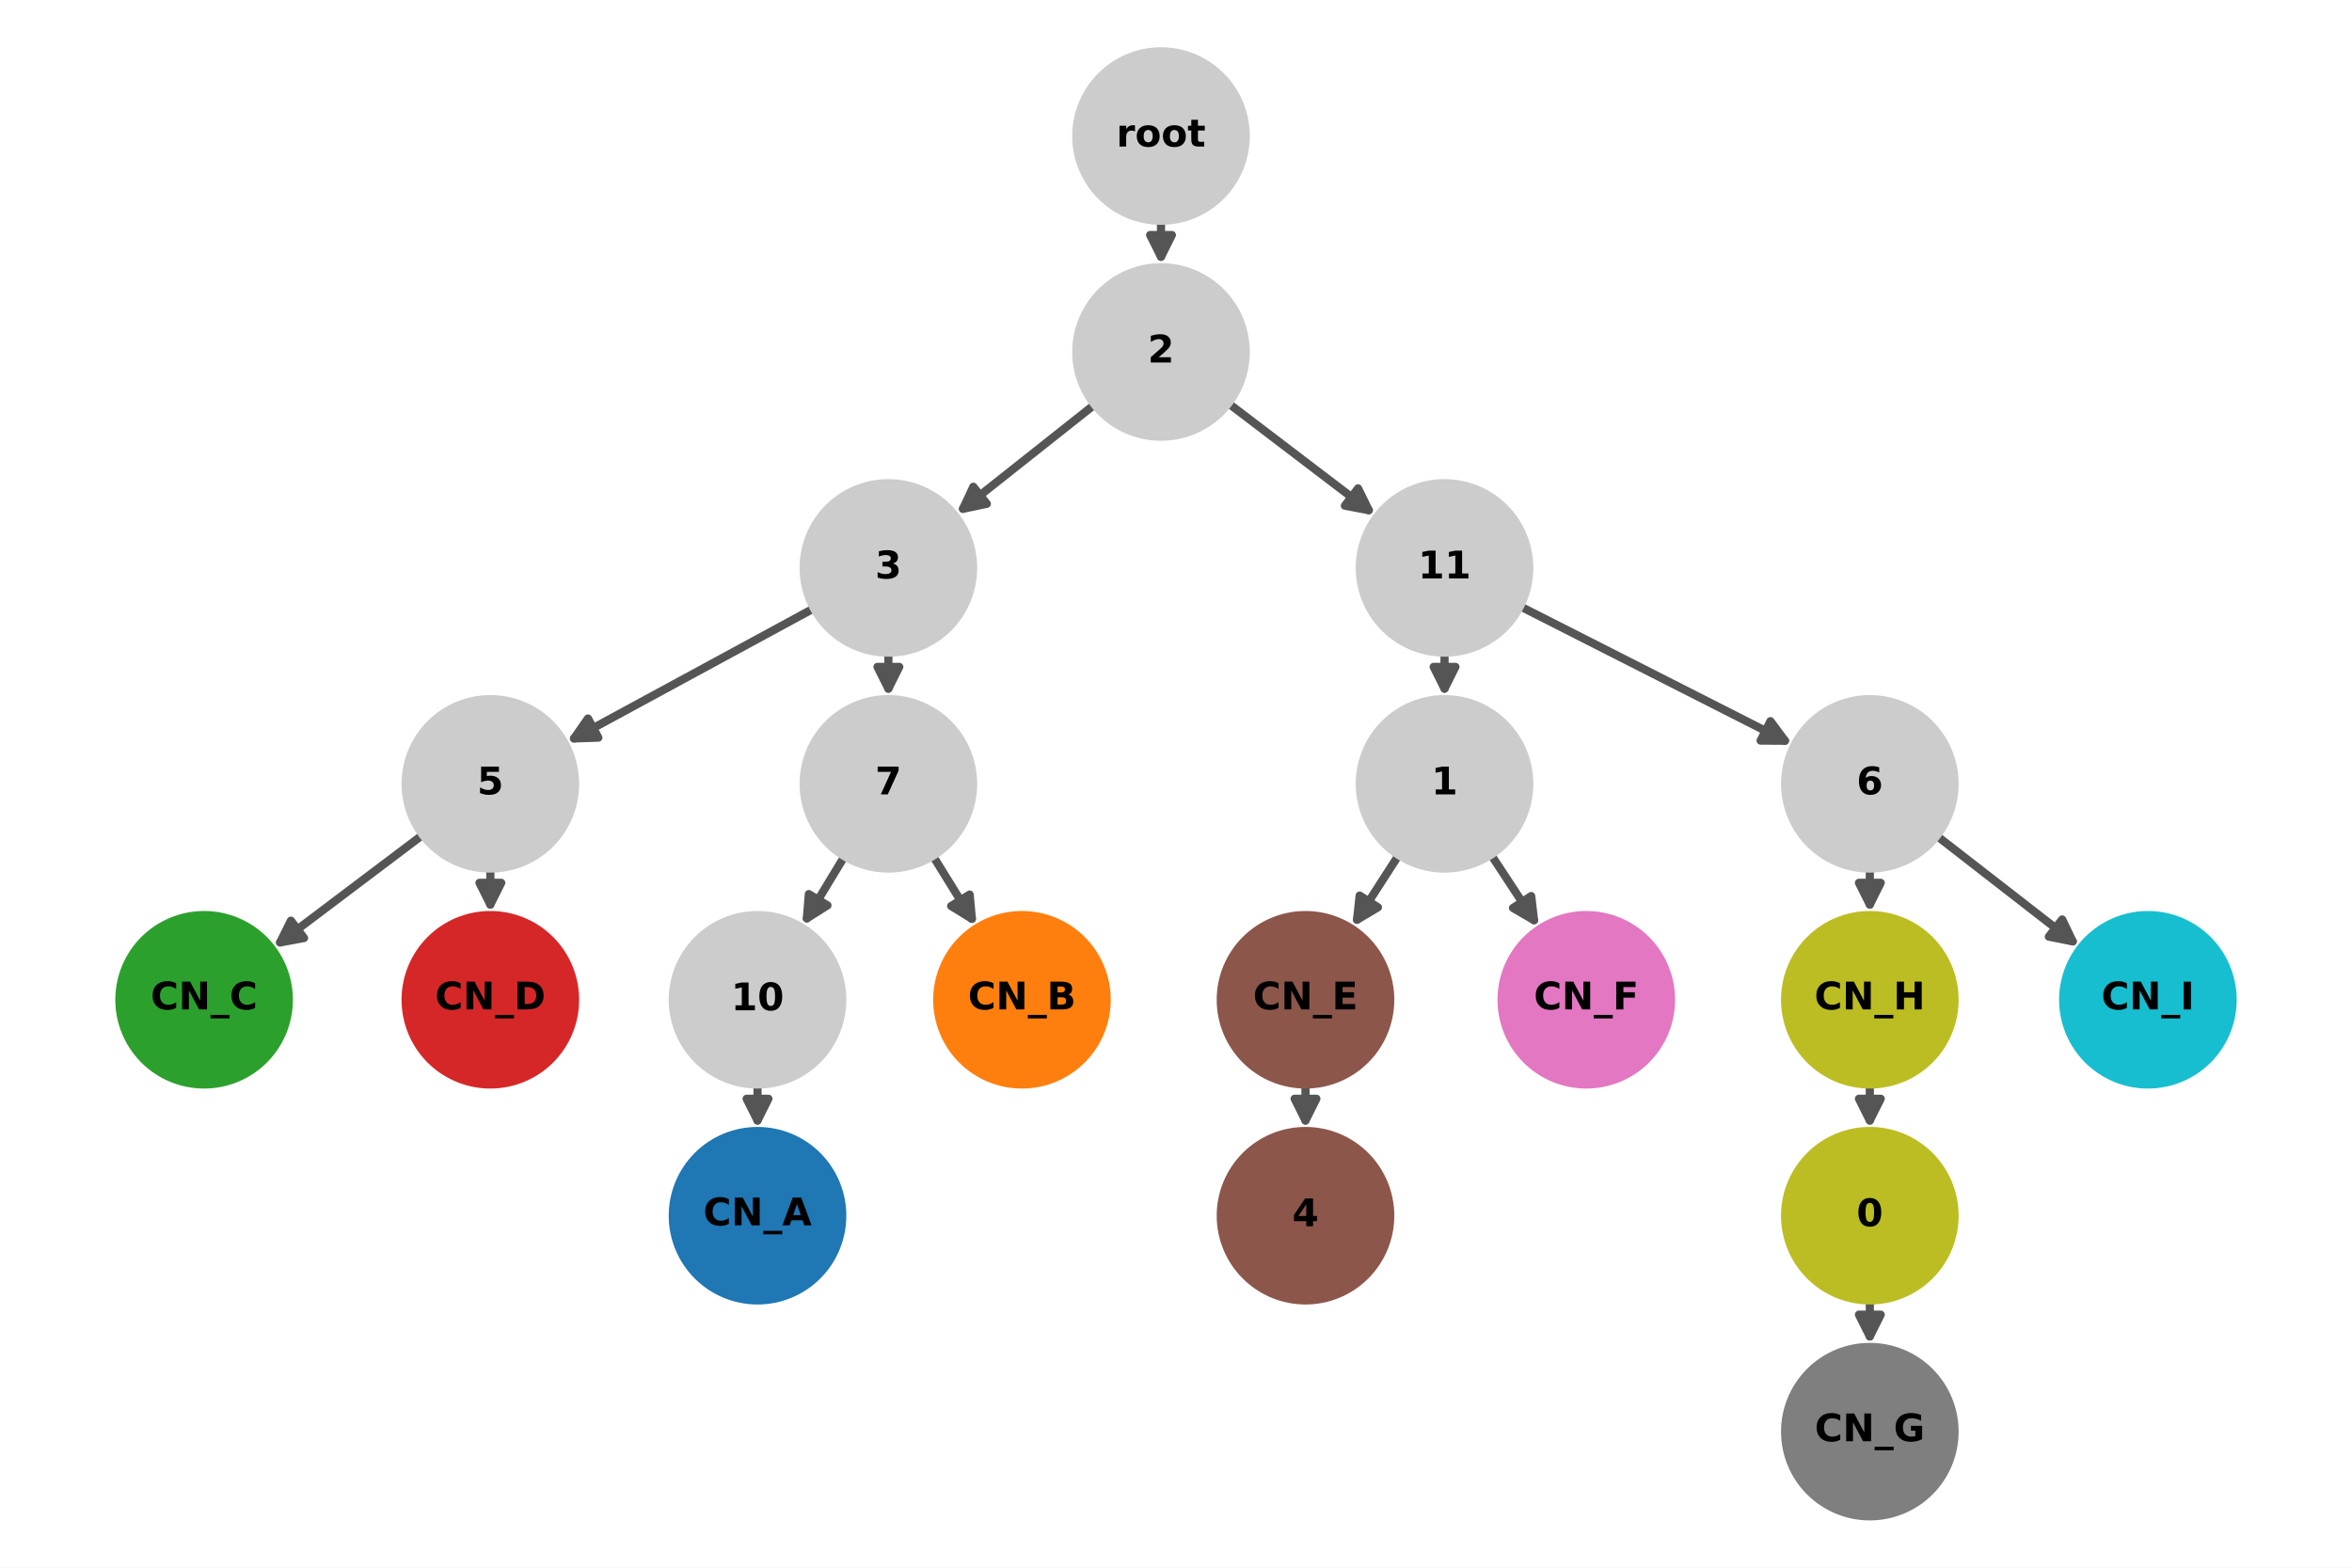
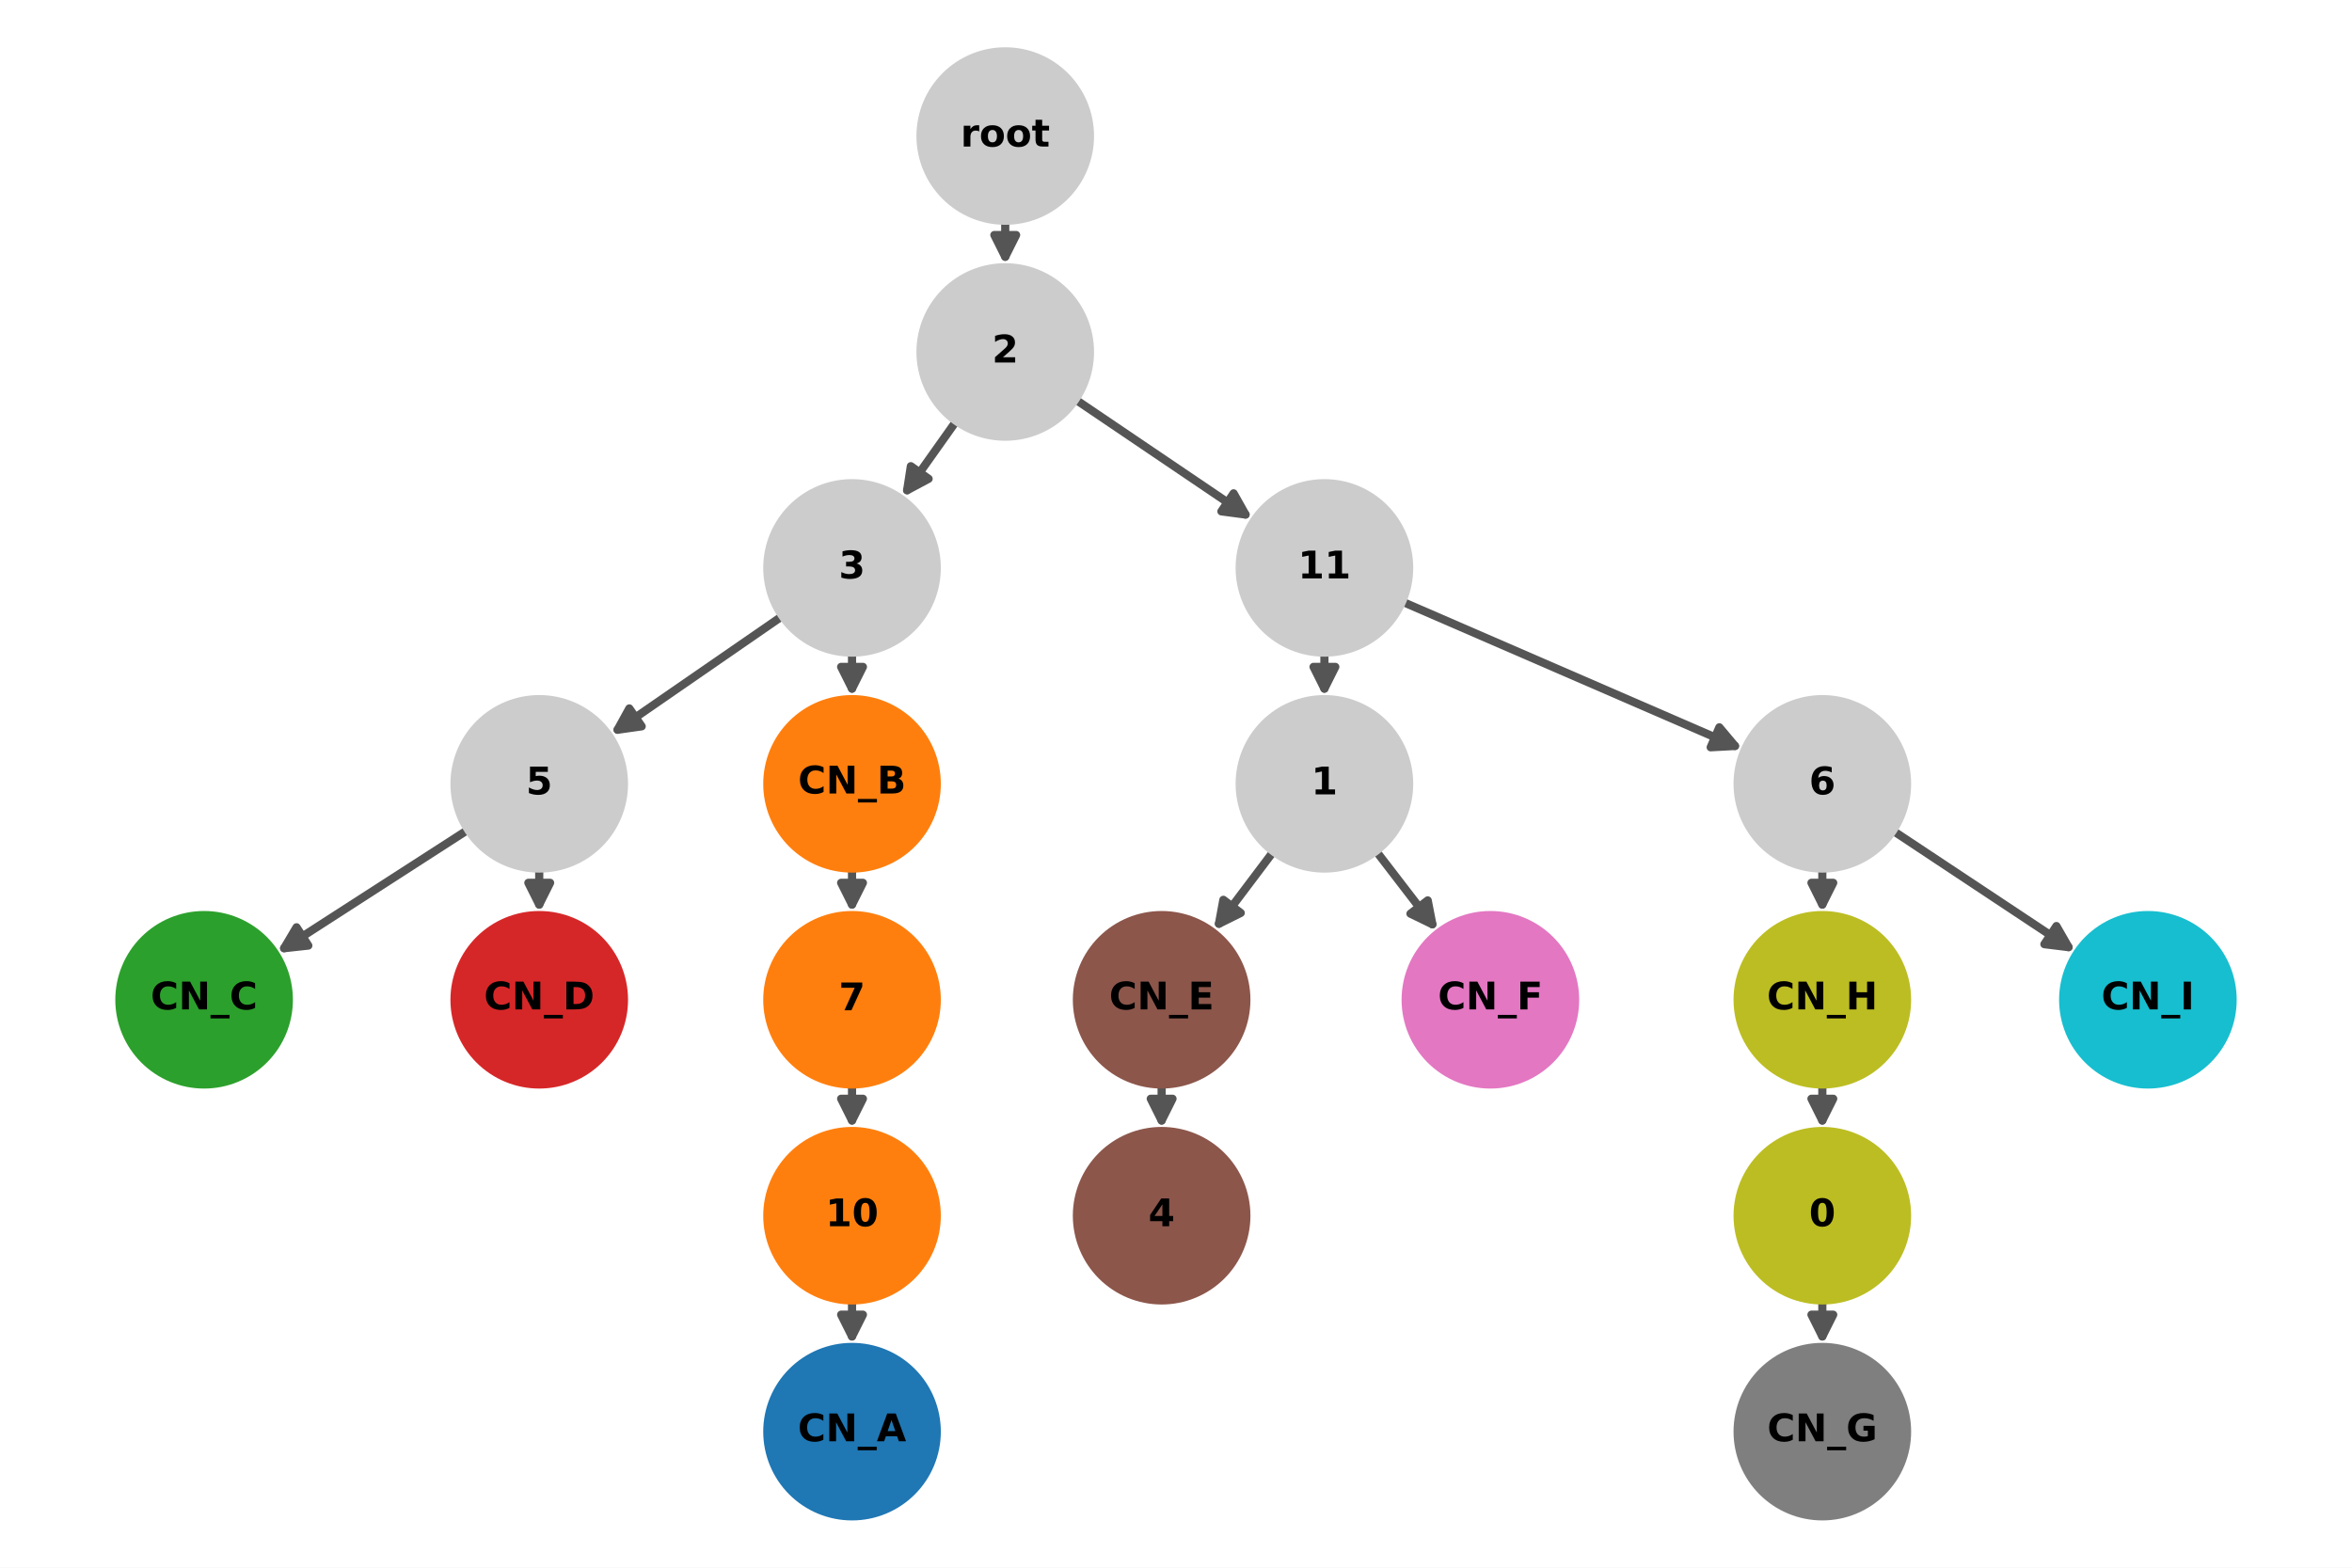
<svg xmlns="http://www.w3.org/2000/svg" xmlns:xlink="http://www.w3.org/1999/xlink" width="432pt" height="288pt" viewBox="0 0 432 288" version="1.1">
  <defs>
    <style type="text/css">*{stroke-linejoin: round; stroke-linecap: butt}</style>
  </defs>
  <g id="figure_1">
    <g id="patch_1">
      <path d="M 0 288  L 432 288  L 432 0  L 0 0  z " style="fill: #ffffff" />
    </g>
    <g id="axes_1">
      <g id="patch_2">
-         <path d="M 213.245 40.802  Q 213.245 44.826 213.245 47.172  " clip-path="url(#p56724606ad)" style="fill: none; stroke: #555555; stroke-width: 1.5; stroke-linecap: round" />
-         <path d="M 215.245 43.172  L 213.245 47.172  L 211.245 43.172  z " clip-path="url(#p56724606ad)" style="fill: #555555; stroke: #555555; stroke-width: 1.5; stroke-linecap: round" />
+         <path d="M 184.635 40.802  Q 184.635 44.826 184.635 47.172  " clip-path="url(#pc865810219)" style="fill: none; stroke: #555555; stroke-width: 1.5; stroke-linecap: round" />
+         <path d="M 186.635 43.172  L 184.635 47.172  L 182.635 43.172  z " clip-path="url(#pc865810219)" style="fill: #555555; stroke: #555555; stroke-width: 1.5; stroke-linecap: round" />
      </g>
      <g id="patch_3">
-         <path d="M 200.852 74.479  Q 188.209 84.496 176.88 93.471  " clip-path="url(#p56724606ad)" style="fill: none; stroke: #555555; stroke-width: 1.5; stroke-linecap: round" />
-         <path d="M 181.257 92.554  L 176.88 93.471  L 178.773 89.419  z " clip-path="url(#p56724606ad)" style="fill: #555555; stroke: #555555; stroke-width: 1.5; stroke-linecap: round" />
+         <path d="M 175.486 77.559  Q 170.565 84.495 166.615 90.064  " clip-path="url(#pc865810219)" style="fill: none; stroke: #555555; stroke-width: 1.5; stroke-linecap: round" />
+         <path d="M 170.561 87.959  L 166.615 90.064  L 167.298 85.644  z " clip-path="url(#pc865810219)" style="fill: #555555; stroke: #555555; stroke-width: 1.5; stroke-linecap: round" />
      </g>
      <g id="patch_4">
-         <path d="M 225.823 74.242  Q 239.284 84.496 251.411 93.734  " clip-path="url(#p56724606ad)" style="fill: none; stroke: #555555; stroke-width: 1.5; stroke-linecap: round" />
-         <path d="M 249.441 89.719  L 251.411 93.734  L 247.017 92.901  z " clip-path="url(#p56724606ad)" style="fill: #555555; stroke: #555555; stroke-width: 1.5; stroke-linecap: round" />
+         <path d="M 197.728 73.52  Q 213.945 84.494 228.773 94.528  " clip-path="url(#pc865810219)" style="fill: none; stroke: #555555; stroke-width: 1.5; stroke-linecap: round" />
+         <path d="M 226.581 90.63  L 228.773 94.528  L 224.34 93.943  z " clip-path="url(#pc865810219)" style="fill: #555555; stroke: #555555; stroke-width: 1.5; stroke-linecap: round" />
      </g>
      <g id="patch_5">
-         <path d="M 149.274 111.871  Q 126.617 124.166 105.434 135.66  " clip-path="url(#p56724606ad)" style="fill: none; stroke: #555555; stroke-width: 1.5; stroke-linecap: round" />
-         <path d="M 109.903 135.51  L 105.434 135.66  L 107.995 131.995  z " clip-path="url(#p56724606ad)" style="fill: #555555; stroke: #555555; stroke-width: 1.5; stroke-linecap: round" />
+         <path d="M 143.482 113.316  Q 127.768 124.166 113.434 134.063  " clip-path="url(#pc865810219)" style="fill: none; stroke: #555555; stroke-width: 1.5; stroke-linecap: round" />
+         <path d="M 117.862 133.436  L 113.434 134.063  L 115.589 130.145  z " clip-path="url(#pc865810219)" style="fill: #555555; stroke: #555555; stroke-width: 1.5; stroke-linecap: round" />
      </g>
      <g id="patch_6">
-         <path d="M 163.172 120.141  Q 163.172 124.165 163.172 126.511  " clip-path="url(#p56724606ad)" style="fill: none; stroke: #555555; stroke-width: 1.5; stroke-linecap: round" />
-         <path d="M 165.172 122.511  L 163.172 126.511  L 161.172 122.511  z " clip-path="url(#p56724606ad)" style="fill: #555555; stroke: #555555; stroke-width: 1.5; stroke-linecap: round" />
+         <path d="M 156.495 120.141  Q 156.495 124.165 156.495 126.511  " clip-path="url(#pc865810219)" style="fill: none; stroke: #555555; stroke-width: 1.5; stroke-linecap: round" />
+         <path d="M 158.495 122.511  L 156.495 126.511  L 154.495 122.511  z " clip-path="url(#pc865810219)" style="fill: #555555; stroke: #555555; stroke-width: 1.5; stroke-linecap: round" />
      </g>
      <g id="patch_7">
-         <path d="M 77.443 153.523  Q 63.775 163.835 51.447 173.137  " clip-path="url(#p56724606ad)" style="fill: none; stroke: #555555; stroke-width: 1.5; stroke-linecap: round" />
-         <path d="M 55.844 172.325  L 51.447 173.137  L 53.435 169.132  z " clip-path="url(#p56724606ad)" style="fill: #555555; stroke: #555555; stroke-width: 1.5; stroke-linecap: round" />
+         <path d="M 85.754 152.564  Q 68.265 163.835 52.186 174.197  " clip-path="url(#pc865810219)" style="fill: none; stroke: #555555; stroke-width: 1.5; stroke-linecap: round" />
+         <path d="M 56.632 173.711  L 52.186 174.197  L 54.465 170.349  z " clip-path="url(#pc865810219)" style="fill: #555555; stroke: #555555; stroke-width: 1.5; stroke-linecap: round" />
      </g>
      <g id="patch_8">
-         <path d="M 90.064 159.811  Q 90.064 163.834 90.064 166.181  " clip-path="url(#p56724606ad)" style="fill: none; stroke: #555555; stroke-width: 1.5; stroke-linecap: round" />
-         <path d="M 92.064 162.181  L 90.064 166.181  L 88.064 162.181  z " clip-path="url(#p56724606ad)" style="fill: #555555; stroke: #555555; stroke-width: 1.5; stroke-linecap: round" />
+         <path d="M 99.043 159.811  Q 99.043 163.834 99.043 166.181  " clip-path="url(#pc865810219)" style="fill: none; stroke: #555555; stroke-width: 1.5; stroke-linecap: round" />
+         <path d="M 101.043 162.181  L 99.043 166.181  L 97.043 162.181  z " clip-path="url(#pc865810219)" style="fill: #555555; stroke: #555555; stroke-width: 1.5; stroke-linecap: round" />
      </g>
      <g id="patch_9">
-         <path d="M 154.978 157.523  Q 151.154 163.834 148.199 168.712  " clip-path="url(#p56724606ad)" style="fill: none; stroke: #555555; stroke-width: 1.5; stroke-linecap: round" />
-         <path d="M 151.982 166.327  L 148.199 168.712  L 148.561 164.254  z " clip-path="url(#p56724606ad)" style="fill: #555555; stroke: #555555; stroke-width: 1.5; stroke-linecap: round" />
+         <path d="M 156.495 199.48  Q 156.495 203.504 156.495 205.85  " clip-path="url(#pc865810219)" style="fill: none; stroke: #555555; stroke-width: 1.5; stroke-linecap: round" />
+         <path d="M 158.495 201.85  L 156.495 205.85  L 154.495 201.85  z " clip-path="url(#pc865810219)" style="fill: #555555; stroke: #555555; stroke-width: 1.5; stroke-linecap: round" />
      </g>
      <g id="patch_10">
-         <path d="M 171.488 157.445  Q 175.439 163.833 178.508 168.795  " clip-path="url(#p56724606ad)" style="fill: none; stroke: #555555; stroke-width: 1.5; stroke-linecap: round" />
-         <path d="M 178.105 164.341  L 178.508 168.795  L 174.703 166.445  z " clip-path="url(#p56724606ad)" style="fill: #555555; stroke: #555555; stroke-width: 1.5; stroke-linecap: round" />
+         <path d="M 156.495 239.149  Q 156.495 243.173 156.495 245.52  " clip-path="url(#pc865810219)" style="fill: none; stroke: #555555; stroke-width: 1.5; stroke-linecap: round" />
+         <path d="M 158.495 241.52  L 156.495 245.52  L 154.495 241.52  z " clip-path="url(#pc865810219)" style="fill: #555555; stroke: #555555; stroke-width: 1.5; stroke-linecap: round" />
      </g>
      <g id="patch_11">
-         <path d="M 139.136 199.48  Q 139.136 203.504 139.136 205.85  " clip-path="url(#p56724606ad)" style="fill: none; stroke: #555555; stroke-width: 1.5; stroke-linecap: round" />
-         <path d="M 141.136 201.85  L 139.136 205.85  L 137.136 201.85  z " clip-path="url(#p56724606ad)" style="fill: #555555; stroke: #555555; stroke-width: 1.5; stroke-linecap: round" />
+         <path d="M 243.26 120.141  Q 243.26 124.165 243.26 126.511  " clip-path="url(#pc865810219)" style="fill: none; stroke: #555555; stroke-width: 1.5; stroke-linecap: round" />
+         <path d="M 245.26 122.511  L 243.26 126.511  L 241.26 122.511  z " clip-path="url(#pc865810219)" style="fill: #555555; stroke: #555555; stroke-width: 1.5; stroke-linecap: round" />
      </g>
      <g id="patch_12">
-         <path d="M 265.322 120.141  Q 265.322 124.165 265.322 126.511  " clip-path="url(#p56724606ad)" style="fill: none; stroke: #555555; stroke-width: 1.5; stroke-linecap: round" />
-         <path d="M 267.322 122.511  L 265.322 126.511  L 263.322 122.511  z " clip-path="url(#p56724606ad)" style="fill: #555555; stroke: #555555; stroke-width: 1.5; stroke-linecap: round" />
+         <path d="M 257.765 110.622  Q 288.987 124.165 318.671 137.041  " clip-path="url(#pc865810219)" style="fill: none; stroke: #555555; stroke-width: 1.5; stroke-linecap: round" />
+         <path d="M 315.797 133.614  L 318.671 137.041  L 314.205 137.284  z " clip-path="url(#pc865810219)" style="fill: #555555; stroke: #555555; stroke-width: 1.5; stroke-linecap: round" />
      </g>
      <g id="patch_13">
-         <path d="M 279.418 111.489  Q 304.381 124.166 327.848 136.083  " clip-path="url(#p56724606ad)" style="fill: none; stroke: #555555; stroke-width: 1.5; stroke-linecap: round" />
-         <path d="M 325.187 132.489  L 327.848 136.083  L 323.376 136.055  z " clip-path="url(#p56724606ad)" style="fill: #555555; stroke: #555555; stroke-width: 1.5; stroke-linecap: round" />
+         <path d="M 233.743 156.627  Q 228.311 163.835 223.887 169.703  " clip-path="url(#pc865810219)" style="fill: none; stroke: #555555; stroke-width: 1.5; stroke-linecap: round" />
+         <path d="M 227.892 167.713  L 223.887 169.703  L 224.698 165.305  z " clip-path="url(#pc865810219)" style="fill: #555555; stroke: #555555; stroke-width: 1.5; stroke-linecap: round" />
      </g>
      <g id="patch_14">
-         <path d="M 256.763 157.295  Q 252.553 163.835 249.25 168.966  " clip-path="url(#p56724606ad)" style="fill: none; stroke: #555555; stroke-width: 1.5; stroke-linecap: round" />
-         <path d="M 253.097 166.685  L 249.25 168.966  L 249.734 164.52  z " clip-path="url(#p56724606ad)" style="fill: #555555; stroke: #555555; stroke-width: 1.5; stroke-linecap: round" />
+         <path d="M 252.893 156.535  Q 258.502 163.833 263.089 169.802  " clip-path="url(#pc865810219)" style="fill: none; stroke: #555555; stroke-width: 1.5; stroke-linecap: round" />
+         <path d="M 262.237 165.412  L 263.089 169.802  L 259.065 167.849  z " clip-path="url(#pc865810219)" style="fill: #555555; stroke: #555555; stroke-width: 1.5; stroke-linecap: round" />
      </g>
      <g id="patch_15">
-         <path d="M 273.998 157.217  Q 278.342 163.835 281.765 169.051  " clip-path="url(#p56724606ad)" style="fill: none; stroke: #555555; stroke-width: 1.5; stroke-linecap: round" />
-         <path d="M 281.242 164.61  L 281.765 169.051  L 277.898 166.805  z " clip-path="url(#p56724606ad)" style="fill: #555555; stroke: #555555; stroke-width: 1.5; stroke-linecap: round" />
+         <path d="M 334.715 159.811  Q 334.715 163.834 334.715 166.181  " clip-path="url(#pc865810219)" style="fill: none; stroke: #555555; stroke-width: 1.5; stroke-linecap: round" />
+         <path d="M 336.715 162.181  L 334.715 166.181  L 332.715 162.181  z " clip-path="url(#pc865810219)" style="fill: #555555; stroke: #555555; stroke-width: 1.5; stroke-linecap: round" />
      </g>
      <g id="patch_16">
-         <path d="M 343.437 159.811  Q 343.437 163.834 343.437 166.181  " clip-path="url(#p56724606ad)" style="fill: none; stroke: #555555; stroke-width: 1.5; stroke-linecap: round" />
-         <path d="M 345.437 162.181  L 343.437 166.181  L 341.437 162.181  z " clip-path="url(#p56724606ad)" style="fill: #555555; stroke: #555555; stroke-width: 1.5; stroke-linecap: round" />
+         <path d="M 347.894 152.743  Q 364.615 163.836 379.938 174.001  " clip-path="url(#pc865810219)" style="fill: none; stroke: #555555; stroke-width: 1.5; stroke-linecap: round" />
+         <path d="M 377.71 170.123  L 379.938 174.001  L 375.499 173.456  z " clip-path="url(#pc865810219)" style="fill: #555555; stroke: #555555; stroke-width: 1.5; stroke-linecap: round" />
      </g>
      <g id="patch_17">
-         <path d="M 355.922 153.697  Q 368.974 163.834 380.702 172.943  " clip-path="url(#p56724606ad)" style="fill: none; stroke: #555555; stroke-width: 1.5; stroke-linecap: round" />
-         <path d="M 378.77 168.91  L 380.702 172.943  L 376.316 172.069  z " clip-path="url(#p56724606ad)" style="fill: #555555; stroke: #555555; stroke-width: 1.5; stroke-linecap: round" />
+         <path d="M 334.715 239.149  Q 334.715 243.173 334.715 245.52  " clip-path="url(#pc865810219)" style="fill: none; stroke: #555555; stroke-width: 1.5; stroke-linecap: round" />
+         <path d="M 336.715 241.52  L 334.715 245.52  L 332.715 241.52  z " clip-path="url(#pc865810219)" style="fill: #555555; stroke: #555555; stroke-width: 1.5; stroke-linecap: round" />
      </g>
      <g id="patch_18">
-         <path d="M 343.437 239.149  Q 343.437 243.173 343.437 245.52  " clip-path="url(#p56724606ad)" style="fill: none; stroke: #555555; stroke-width: 1.5; stroke-linecap: round" />
-         <path d="M 345.437 241.52  L 343.437 245.52  L 341.437 241.52  z " clip-path="url(#p56724606ad)" style="fill: #555555; stroke: #555555; stroke-width: 1.5; stroke-linecap: round" />
+         <path d="M 156.495 159.811  Q 156.495 163.834 156.495 166.181  " clip-path="url(#pc865810219)" style="fill: none; stroke: #555555; stroke-width: 1.5; stroke-linecap: round" />
+         <path d="M 158.495 162.181  L 156.495 166.181  L 154.495 162.181  z " clip-path="url(#pc865810219)" style="fill: #555555; stroke: #555555; stroke-width: 1.5; stroke-linecap: round" />
      </g>
      <g id="patch_19">
-         <path d="M 239.785 199.48  Q 239.785 203.504 239.785 205.85  " clip-path="url(#p56724606ad)" style="fill: none; stroke: #555555; stroke-width: 1.5; stroke-linecap: round" />
-         <path d="M 241.785 201.85  L 239.785 205.85  L 237.785 201.85  z " clip-path="url(#p56724606ad)" style="fill: #555555; stroke: #555555; stroke-width: 1.5; stroke-linecap: round" />
+         <path d="M 213.361 199.48  Q 213.361 203.504 213.361 205.85  " clip-path="url(#pc865810219)" style="fill: none; stroke: #555555; stroke-width: 1.5; stroke-linecap: round" />
+         <path d="M 215.361 201.85  L 213.361 205.85  L 211.361 201.85  z " clip-path="url(#pc865810219)" style="fill: #555555; stroke: #555555; stroke-width: 1.5; stroke-linecap: round" />
      </g>
      <g id="patch_20">
-         <path d="M 343.437 199.48  Q 343.437 203.504 343.437 205.85  " clip-path="url(#p56724606ad)" style="fill: none; stroke: #555555; stroke-width: 1.5; stroke-linecap: round" />
-         <path d="M 345.437 201.85  L 343.437 205.85  L 341.437 201.85  z " clip-path="url(#p56724606ad)" style="fill: #555555; stroke: #555555; stroke-width: 1.5; stroke-linecap: round" />
+         <path d="M 334.715 199.48  Q 334.715 203.504 334.715 205.85  " clip-path="url(#pc865810219)" style="fill: none; stroke: #555555; stroke-width: 1.5; stroke-linecap: round" />
+         <path d="M 336.715 201.85  L 334.715 205.85  L 332.715 201.85  z " clip-path="url(#pc865810219)" style="fill: #555555; stroke: #555555; stroke-width: 1.5; stroke-linecap: round" />
      </g>
      <g id="PathCollection_1">
        <defs>
-           <path id="C0_0_551f11207c" d="M 0 15.811  C 4.193 15.811 8.215 14.145 11.18 11.18  C 14.145 8.215 15.811 4.193 15.811 -0  C 15.811 -4.193 14.145 -8.215 11.18 -11.18  C 8.215 -14.145 4.193 -15.811 0 -15.811  C -4.193 -15.811 -8.215 -14.145 -11.18 -11.18  C -14.145 -8.215 -15.811 -4.193 -15.811 0  C -15.811 4.193 -14.145 8.215 -11.18 11.18  C -8.215 14.145 -4.193 15.811 0 15.811  z " />
+           <path id="C0_0_1ccd983a66" d="M 0 15.811  C 4.193 15.811 8.215 14.145 11.18 11.18  C 14.145 8.215 15.811 4.193 15.811 -0  C 15.811 -4.193 14.145 -8.215 11.18 -11.18  C 8.215 -14.145 4.193 -15.811 0 -15.811  C -4.193 -15.811 -8.215 -14.145 -11.18 -11.18  C -14.145 -8.215 -15.811 -4.193 -15.811 0  C -15.811 4.193 -14.145 8.215 -11.18 11.18  C -8.215 14.145 -4.193 15.811 0 15.811  z " />
        </defs>
-         <g clip-path="url(#p56724606ad)">
-           <use xlink:href="#C0_0_551f11207c" x="213.245" y="24.992" style="fill: #cccccc; stroke: #cccccc" />
-         </g>
-         <g clip-path="url(#p56724606ad)">
-           <use xlink:href="#C0_0_551f11207c" x="213.245" y="64.661" style="fill: #cccccc; stroke: #cccccc" />
-         </g>
-         <g clip-path="url(#p56724606ad)">
-           <use xlink:href="#C0_0_551f11207c" x="163.172" y="104.331" style="fill: #cccccc; stroke: #cccccc" />
-         </g>
-         <g clip-path="url(#p56724606ad)">
-           <use xlink:href="#C0_0_551f11207c" x="90.064" y="144" style="fill: #cccccc; stroke: #cccccc" />
-         </g>
-         <g clip-path="url(#p56724606ad)">
-           <use xlink:href="#C0_0_551f11207c" x="163.172" y="144" style="fill: #cccccc; stroke: #cccccc" />
-         </g>
-         <g clip-path="url(#p56724606ad)">
-           <use xlink:href="#C0_0_551f11207c" x="139.136" y="183.669" style="fill: #cccccc; stroke: #cccccc" />
-         </g>
-         <g clip-path="url(#p56724606ad)">
-           <use xlink:href="#C0_0_551f11207c" x="265.322" y="104.331" style="fill: #cccccc; stroke: #cccccc" />
-         </g>
-         <g clip-path="url(#p56724606ad)">
-           <use xlink:href="#C0_0_551f11207c" x="265.322" y="144" style="fill: #cccccc; stroke: #cccccc" />
-         </g>
-         <g clip-path="url(#p56724606ad)">
-           <use xlink:href="#C0_0_551f11207c" x="239.785" y="223.339" style="fill: #8c564b; stroke: #8c564b" />
-         </g>
-         <g clip-path="url(#p56724606ad)">
-           <use xlink:href="#C0_0_551f11207c" x="343.437" y="144" style="fill: #cccccc; stroke: #cccccc" />
-         </g>
-         <g clip-path="url(#p56724606ad)">
-           <use xlink:href="#C0_0_551f11207c" x="343.437" y="223.339" style="fill: #bcbd22; stroke: #bcbd22" />
-         </g>
-         <g clip-path="url(#p56724606ad)">
-           <use xlink:href="#C0_0_551f11207c" x="139.136" y="223.339" style="fill: #1f77b4; stroke: #1f77b4" />
-         </g>
-         <g clip-path="url(#p56724606ad)">
-           <use xlink:href="#C0_0_551f11207c" x="187.708" y="183.669" style="fill: #ff7f0e; stroke: #ff7f0e" />
-         </g>
-         <g clip-path="url(#p56724606ad)">
-           <use xlink:href="#C0_0_551f11207c" x="37.488" y="183.669" style="fill: #2ca02c; stroke: #2ca02c" />
-         </g>
-         <g clip-path="url(#p56724606ad)">
-           <use xlink:href="#C0_0_551f11207c" x="90.064" y="183.669" style="fill: #d62728; stroke: #d62728" />
-         </g>
-         <g clip-path="url(#p56724606ad)">
-           <use xlink:href="#C0_0_551f11207c" x="239.785" y="183.669" style="fill: #8c564b; stroke: #8c564b" />
-         </g>
-         <g clip-path="url(#p56724606ad)">
-           <use xlink:href="#C0_0_551f11207c" x="291.36" y="183.669" style="fill: #e377c2; stroke: #e377c2" />
-         </g>
-         <g clip-path="url(#p56724606ad)">
-           <use xlink:href="#C0_0_551f11207c" x="343.437" y="263.008" style="fill: #7f7f7f; stroke: #7f7f7f" />
-         </g>
-         <g clip-path="url(#p56724606ad)">
-           <use xlink:href="#C0_0_551f11207c" x="343.437" y="183.669" style="fill: #bcbd22; stroke: #bcbd22" />
-         </g>
-         <g clip-path="url(#p56724606ad)">
-           <use xlink:href="#C0_0_551f11207c" x="394.512" y="183.669" style="fill: #17becf; stroke: #17becf" />
+         <g clip-path="url(#pc865810219)">
+           <use xlink:href="#C0_0_1ccd983a66" x="184.635" y="24.992" style="fill: #cccccc; stroke: #cccccc" />
+         </g>
+         <g clip-path="url(#pc865810219)">
+           <use xlink:href="#C0_0_1ccd983a66" x="184.635" y="64.661" style="fill: #cccccc; stroke: #cccccc" />
+         </g>
+         <g clip-path="url(#pc865810219)">
+           <use xlink:href="#C0_0_1ccd983a66" x="156.495" y="104.331" style="fill: #cccccc; stroke: #cccccc" />
+         </g>
+         <g clip-path="url(#pc865810219)">
+           <use xlink:href="#C0_0_1ccd983a66" x="99.043" y="144" style="fill: #cccccc; stroke: #cccccc" />
+         </g>
+         <g clip-path="url(#pc865810219)">
+           <use xlink:href="#C0_0_1ccd983a66" x="156.495" y="183.669" style="fill: #ff7f0e; stroke: #ff7f0e" />
+         </g>
+         <g clip-path="url(#pc865810219)">
+           <use xlink:href="#C0_0_1ccd983a66" x="156.495" y="223.339" style="fill: #ff7f0e; stroke: #ff7f0e" />
+         </g>
+         <g clip-path="url(#pc865810219)">
+           <use xlink:href="#C0_0_1ccd983a66" x="243.26" y="104.331" style="fill: #cccccc; stroke: #cccccc" />
+         </g>
+         <g clip-path="url(#pc865810219)">
+           <use xlink:href="#C0_0_1ccd983a66" x="243.26" y="144" style="fill: #cccccc; stroke: #cccccc" />
+         </g>
+         <g clip-path="url(#pc865810219)">
+           <use xlink:href="#C0_0_1ccd983a66" x="213.361" y="223.339" style="fill: #8c564b; stroke: #8c564b" />
+         </g>
+         <g clip-path="url(#pc865810219)">
+           <use xlink:href="#C0_0_1ccd983a66" x="334.715" y="144" style="fill: #cccccc; stroke: #cccccc" />
+         </g>
+         <g clip-path="url(#pc865810219)">
+           <use xlink:href="#C0_0_1ccd983a66" x="334.715" y="223.339" style="fill: #bcbd22; stroke: #bcbd22" />
+         </g>
+         <g clip-path="url(#pc865810219)">
+           <use xlink:href="#C0_0_1ccd983a66" x="156.495" y="263.008" style="fill: #1f77b4; stroke: #1f77b4" />
+         </g>
+         <g clip-path="url(#pc865810219)">
+           <use xlink:href="#C0_0_1ccd983a66" x="156.495" y="144" style="fill: #ff7f0e; stroke: #ff7f0e" />
+         </g>
+         <g clip-path="url(#pc865810219)">
+           <use xlink:href="#C0_0_1ccd983a66" x="37.488" y="183.669" style="fill: #2ca02c; stroke: #2ca02c" />
+         </g>
+         <g clip-path="url(#pc865810219)">
+           <use xlink:href="#C0_0_1ccd983a66" x="99.043" y="183.669" style="fill: #d62728; stroke: #d62728" />
+         </g>
+         <g clip-path="url(#pc865810219)">
+           <use xlink:href="#C0_0_1ccd983a66" x="213.361" y="183.669" style="fill: #8c564b; stroke: #8c564b" />
+         </g>
+         <g clip-path="url(#pc865810219)">
+           <use xlink:href="#C0_0_1ccd983a66" x="273.745" y="183.669" style="fill: #e377c2; stroke: #e377c2" />
+         </g>
+         <g clip-path="url(#pc865810219)">
+           <use xlink:href="#C0_0_1ccd983a66" x="334.715" y="263.008" style="fill: #7f7f7f; stroke: #7f7f7f" />
+         </g>
+         <g clip-path="url(#pc865810219)">
+           <use xlink:href="#C0_0_1ccd983a66" x="334.715" y="183.669" style="fill: #bcbd22; stroke: #bcbd22" />
+         </g>
+         <g clip-path="url(#pc865810219)">
+           <use xlink:href="#C0_0_1ccd983a66" x="394.512" y="183.669" style="fill: #17becf; stroke: #17becf" />
        </g>
      </g>
      <g id="text_1">
-         <g clip-path="url(#p56724606ad)">
-           <g transform="translate(205.0374 26.9233) scale(0.07 -0.07)">
+         <g clip-path="url(#pc865810219)">
+           <g transform="translate(176.427 26.9233) scale(0.07 -0.07)">
            <defs>
              <path id="DejaVuSans-Bold-72" d="M 3138 2547  Q 2991 2616 2845 2648  Q 2700 2681 2553 2681  Q 2122 2681 1889 2404  Q 1656 2128 1656 1613  L 1656 0  L 538 0  L 538 3500  L 1656 3500  L 1656 2925  Q 1872 3269 2151 3426  Q 2431 3584 2822 3584  Q 2878 3584 2943 3579  Q 3009 3575 3134 3559  L 3138 2547  z " transform="scale(0.015625)" />
              <path id="DejaVuSans-Bold-6f" d="M 2203 2784  Q 1831 2784 1636 2517  Q 1441 2250 1441 1747  Q 1441 1244 1636 976  Q 1831 709 2203 709  Q 2569 709 2762 976  Q 2956 1244 2956 1747  Q 2956 2250 2762 2517  Q 2569 2784 2203 2784  z M 2203 3584  Q 3106 3584 3614 3096  Q 4122 2609 4122 1747  Q 4122 884 3614 396  Q 3106 -91 2203 -91  Q 1297 -91 786 396  Q 275 884 275 1747  Q 275 2609 786 3096  Q 1297 3584 2203 3584  z " transform="scale(0.015625)" />
              <path id="DejaVuSans-Bold-74" d="M 1759 4494  L 1759 3500  L 2913 3500  L 2913 2700  L 1759 2700  L 1759 1216  Q 1759 972 1856 886  Q 1953 800 2241 800  L 2816 800  L 2816 0  L 1856 0  Q 1194 0 917 276  Q 641 553 641 1216  L 641 2700  L 84 2700  L 84 3500  L 641 3500  L 641 4494  L 1759 4494  z " transform="scale(0.015625)" />
            </defs>
            <use xlink:href="#DejaVuSans-Bold-72" />
            <use xlink:href="#DejaVuSans-Bold-6f" transform="translate(49.31641 0)" />
            <use xlink:href="#DejaVuSans-Bold-6f" transform="translate(118.0176 0)" />
            <use xlink:href="#DejaVuSans-Bold-74" transform="translate(186.7188 0)" />
          </g>
        </g>
      </g>
      <g id="text_2">
-         <g clip-path="url(#p56724606ad)">
-           <g transform="translate(210.8102 66.59272) scale(0.07 -0.07)">
+         <g clip-path="url(#pc865810219)">
+           <g transform="translate(182.1998 66.59272) scale(0.07 -0.07)">
            <defs>
              <path id="DejaVuSans-Bold-32" d="M 1844 884  L 3897 884  L 3897 0  L 506 0  L 506 884  L 2209 2388  Q 2438 2594 2547 2791  Q 2656 2988 2656 3200  Q 2656 3528 2436 3728  Q 2216 3928 1850 3928  Q 1569 3928 1234 3808  Q 900 3688 519 3450  L 519 4475  Q 925 4609 1322 4679  Q 1719 4750 2100 4750  Q 2938 4750 3402 4381  Q 3866 4013 3866 3353  Q 3866 2972 3669 2642  Q 3472 2313 2841 1759  L 1844 884  z " transform="scale(0.015625)" />
            </defs>
            <use xlink:href="#DejaVuSans-Bold-32" />
          </g>
        </g>
      </g>
      <g id="text_3">
-         <g clip-path="url(#p56724606ad)">
-           <g transform="translate(160.7365 106.2621) scale(0.07 -0.07)">
+         <g clip-path="url(#pc865810219)">
+           <g transform="translate(154.0599 106.2621) scale(0.07 -0.07)">
            <defs>
              <path id="DejaVuSans-Bold-33" d="M 2981 2516  Q 3453 2394 3698 2092  Q 3944 1791 3944 1325  Q 3944 631 3412 270  Q 2881 -91 1863 -91  Q 1503 -91 1142 -33  Q 781 25 428 141  L 428 1069  Q 766 900 1098 814  Q 1431 728 1753 728  Q 2231 728 2486 893  Q 2741 1059 2741 1369  Q 2741 1688 2480 1852  Q 2219 2016 1709 2016  L 1228 2016  L 1228 2791  L 1734 2791  Q 2188 2791 2409 2933  Q 2631 3075 2631 3366  Q 2631 3634 2415 3781  Q 2200 3928 1806 3928  Q 1516 3928 1219 3862  Q 922 3797 628 3669  L 628 4550  Q 984 4650 1334 4700  Q 1684 4750 2022 4750  Q 2931 4750 3382 4451  Q 3834 4153 3834 3553  Q 3834 3144 3618 2883  Q 3403 2622 2981 2516  z " transform="scale(0.015625)" />
            </defs>
            <use xlink:href="#DejaVuSans-Bold-33" />
          </g>
        </g>
      </g>
      <g id="text_4">
-         <g clip-path="url(#p56724606ad)">
-           <g transform="translate(87.6288 145.9316) scale(0.07 -0.07)">
+         <g clip-path="url(#pc865810219)">
+           <g transform="translate(96.6074 145.9316) scale(0.07 -0.07)">
            <defs>
              <path id="DejaVuSans-Bold-35" d="M 678 4666  L 3669 4666  L 3669 3781  L 1638 3781  L 1638 3059  Q 1775 3097 1914 3117  Q 2053 3138 2203 3138  Q 3056 3138 3531 2711  Q 4006 2284 4006 1522  Q 4006 766 3489 337  Q 2972 -91 2053 -91  Q 1656 -91 1267 -14  Q 878 63 494 219  L 494 1166  Q 875 947 1217 837  Q 1559 728 1863 728  Q 2300 728 2551 942  Q 2803 1156 2803 1522  Q 2803 1891 2551 2103  Q 2300 2316 1863 2316  Q 1603 2316 1309 2248  Q 1016 2181 678 2041  L 678 4666  z " transform="scale(0.015625)" />
            </defs>
            <use xlink:href="#DejaVuSans-Bold-35" />
          </g>
        </g>
      </g>
      <g id="text_5">
-         <g clip-path="url(#p56724606ad)">
-           <g transform="translate(160.7365 145.9316) scale(0.07 -0.07)">
+         <g clip-path="url(#pc865810219)">
+           <g transform="translate(154.0599 185.601) scale(0.07 -0.07)">
            <defs>
              <path id="DejaVuSans-Bold-37" d="M 428 4666  L 3944 4666  L 3944 3988  L 2125 0  L 953 0  L 2675 3781  L 428 3781  L 428 4666  z " transform="scale(0.015625)" />
            </defs>
            <use xlink:href="#DejaVuSans-Bold-37" />
          </g>
        </g>
      </g>
      <g id="text_6">
-         <g clip-path="url(#p56724606ad)">
-           <g transform="translate(134.2658 185.601) scale(0.07 -0.07)">
+         <g clip-path="url(#pc865810219)">
+           <g transform="translate(151.6246 225.2704) scale(0.07 -0.07)">
            <defs>
              <path id="DejaVuSans-Bold-31" d="M 750 831  L 1813 831  L 1813 3847  L 722 3622  L 722 4441  L 1806 4666  L 2950 4666  L 2950 831  L 4013 831  L 4013 0  L 750 0  L 750 831  z " transform="scale(0.015625)" />
              <path id="DejaVuSans-Bold-30" d="M 2944 2338  Q 2944 3213 2780 3570  Q 2616 3928 2228 3928  Q 1841 3928 1675 3570  Q 1509 3213 1509 2338  Q 1509 1453 1675 1090  Q 1841 728 2228 728  Q 2613 728 2778 1090  Q 2944 1453 2944 2338  z M 4147 2328  Q 4147 1169 3647 539  Q 3147 -91 2228 -91  Q 1306 -91 806 539  Q 306 1169 306 2328  Q 306 3491 806 4120  Q 1306 4750 2228 4750  Q 3147 4750 3647 4120  Q 4147 3491 4147 2328  z " transform="scale(0.015625)" />
            </defs>
            <use xlink:href="#DejaVuSans-Bold-31" />
            <use xlink:href="#DejaVuSans-Bold-30" transform="translate(69.58008 0)" />
          </g>
        </g>
      </g>
      <g id="text_7">
-         <g clip-path="url(#p56724606ad)">
-           <g transform="translate(260.4517 106.2621) scale(0.07 -0.07)">
+         <g clip-path="url(#pc865810219)">
+           <g transform="translate(238.3895 106.2621) scale(0.07 -0.07)">
            <use xlink:href="#DejaVuSans-Bold-31" />
            <use xlink:href="#DejaVuSans-Bold-31" transform="translate(69.58008 0)" />
          </g>
        </g>
      </g>
      <g id="text_8">
-         <g clip-path="url(#p56724606ad)">
-           <g transform="translate(262.8869 145.9316) scale(0.07 -0.07)">
+         <g clip-path="url(#pc865810219)">
+           <g transform="translate(240.8248 145.9316) scale(0.07 -0.07)">
            <use xlink:href="#DejaVuSans-Bold-31" />
          </g>
        </g>
      </g>
      <g id="text_9">
-         <g clip-path="url(#p56724606ad)">
-           <g transform="translate(237.3493 225.2704) scale(0.07 -0.07)">
+         <g clip-path="url(#pc865810219)">
+           <g transform="translate(210.9261 225.2704) scale(0.07 -0.07)">
            <defs>
              <path id="DejaVuSans-Bold-34" d="M 2356 3675  L 1038 1722  L 2356 1722  L 2356 3675  z M 2156 4666  L 3494 4666  L 3494 1722  L 4159 1722  L 4159 850  L 3494 850  L 3494 0  L 2356 0  L 2356 850  L 288 850  L 288 1881  L 2156 4666  z " transform="scale(0.015625)" />
            </defs>
            <use xlink:href="#DejaVuSans-Bold-34" />
          </g>
        </g>
      </g>
      <g id="text_10">
-         <g clip-path="url(#p56724606ad)">
-           <g transform="translate(341.0019 145.9316) scale(0.07 -0.07)">
+         <g clip-path="url(#pc865810219)">
+           <g transform="translate(332.2797 145.9316) scale(0.07 -0.07)">
            <defs>
              <path id="DejaVuSans-Bold-36" d="M 2316 2303  Q 2000 2303 1842 2098  Q 1684 1894 1684 1484  Q 1684 1075 1842 870  Q 2000 666 2316 666  Q 2634 666 2792 870  Q 2950 1075 2950 1484  Q 2950 1894 2792 2098  Q 2634 2303 2316 2303  z M 3803 4544  L 3803 3681  Q 3506 3822 3243 3889  Q 2981 3956 2731 3956  Q 2194 3956 1894 3657  Q 1594 3359 1544 2772  Q 1750 2925 1990 3001  Q 2231 3078 2516 3078  Q 3231 3078 3670 2659  Q 4109 2241 4109 1563  Q 4109 813 3618 361  Q 3128 -91 2303 -91  Q 1394 -91 895 523  Q 397 1138 397 2266  Q 397 3422 980 4083  Q 1563 4744 2578 4744  Q 2900 4744 3203 4694  Q 3506 4644 3803 4544  z " transform="scale(0.015625)" />
            </defs>
            <use xlink:href="#DejaVuSans-Bold-36" />
          </g>
        </g>
      </g>
      <g id="text_11">
-         <g clip-path="url(#p56724606ad)">
-           <g transform="translate(341.0019 225.2704) scale(0.07 -0.07)">
+         <g clip-path="url(#pc865810219)">
+           <g transform="translate(332.2797 225.2704) scale(0.07 -0.07)">
            <use xlink:href="#DejaVuSans-Bold-30" />
          </g>
        </g>
      </g>
      <g id="text_12">
-         <g clip-path="url(#p56724606ad)">
-           <g transform="translate(129.1799 225.1113) scale(0.07 -0.07)">
+         <g clip-path="url(#pc865810219)">
+           <g transform="translate(146.5387 264.7807) scale(0.07 -0.07)">
            <defs>
              <path id="DejaVuSans-Bold-43" d="M 4288 256  Q 3956 84 3597 -3  Q 3238 -91 2847 -91  Q 1681 -91 1000 561  Q 319 1213 319 2328  Q 319 3447 1000 4098  Q 1681 4750 2847 4750  Q 3238 4750 3597 4662  Q 3956 4575 4288 4403  L 4288 3438  Q 3953 3666 3628 3772  Q 3303 3878 2944 3878  Q 2300 3878 1931 3465  Q 1563 3053 1563 2328  Q 1563 1606 1931 1193  Q 2300 781 2944 781  Q 3303 781 3628 887  Q 3953 994 4288 1222  L 4288 256  z " transform="scale(0.015625)" />
              <path id="DejaVuSans-Bold-4e" d="M 588 4666  L 1931 4666  L 3628 1466  L 3628 4666  L 4769 4666  L 4769 0  L 3425 0  L 1728 3200  L 1728 0  L 588 0  L 588 4666  z " transform="scale(0.015625)" />
              <path id="DejaVuSans-Bold-5f" d="M 3200 -916  L 3200 -1509  L 0 -1509  L 0 -916  L 3200 -916  z " transform="scale(0.015625)" />
              <path id="DejaVuSans-Bold-41" d="M 3419 850  L 1538 850  L 1241 0  L 31 0  L 1759 4666  L 3194 4666  L 4922 0  L 3713 0  L 3419 850  z M 1838 1716  L 3116 1716  L 2478 3572  L 1838 1716  z " transform="scale(0.015625)" />
            </defs>
            <use xlink:href="#DejaVuSans-Bold-43" />
            <use xlink:href="#DejaVuSans-Bold-4e" transform="translate(73.38867 0)" />
            <use xlink:href="#DejaVuSans-Bold-5f" transform="translate(157.0801 0)" />
            <use xlink:href="#DejaVuSans-Bold-41" transform="translate(207.0801 0)" />
          </g>
        </g>
      </g>
      <g id="text_13">
-         <g clip-path="url(#p56724606ad)">
-           <g transform="translate(177.7924 185.4418) scale(0.07 -0.07)">
+         <g clip-path="url(#pc865810219)">
+           <g transform="translate(146.5797 145.7724) scale(0.07 -0.07)">
            <defs>
              <path id="DejaVuSans-Bold-42" d="M 2456 2859  Q 2741 2859 2887 2984  Q 3034 3109 3034 3353  Q 3034 3594 2887 3720  Q 2741 3847 2456 3847  L 1791 3847  L 1791 2859  L 2456 2859  z M 2497 819  Q 2859 819 3042 972  Q 3225 1125 3225 1434  Q 3225 1738 3044 1889  Q 2863 2041 2497 2041  L 1791 2041  L 1791 819  L 2497 819  z M 3616 2497  Q 4003 2384 4215 2081  Q 4428 1778 4428 1338  Q 4428 663 3972 331  Q 3516 0 2584 0  L 588 0  L 588 4666  L 2394 4666  Q 3366 4666 3802 4372  Q 4238 4078 4238 3431  Q 4238 3091 4078 2852  Q 3919 2613 3616 2497  z " transform="scale(0.015625)" />
            </defs>
            <use xlink:href="#DejaVuSans-Bold-43" />
            <use xlink:href="#DejaVuSans-Bold-4e" transform="translate(73.38867 0)" />
            <use xlink:href="#DejaVuSans-Bold-5f" transform="translate(157.0801 0)" />
            <use xlink:href="#DejaVuSans-Bold-42" transform="translate(207.0801 0)" />
          </g>
        </g>
      </g>
      <g id="text_14">
-         <g clip-path="url(#p56724606ad)">
+         <g clip-path="url(#pc865810219)">
          <g transform="translate(27.6712 185.4418) scale(0.07 -0.07)">
            <use xlink:href="#DejaVuSans-Bold-43" />
            <use xlink:href="#DejaVuSans-Bold-4e" transform="translate(73.38867 0)" />
            <use xlink:href="#DejaVuSans-Bold-5f" transform="translate(157.0801 0)" />
            <use xlink:href="#DejaVuSans-Bold-43" transform="translate(207.0801 0)" />
          </g>
        </g>
      </g>
      <g id="text_15">
-         <g clip-path="url(#p56724606ad)">
-           <g transform="translate(79.91075 185.4418) scale(0.07 -0.07)">
+         <g clip-path="url(#pc865810219)">
+           <g transform="translate(88.88935 185.4418) scale(0.07 -0.07)">
            <defs>
              <path id="DejaVuSans-Bold-44" d="M 1791 3756  L 1791 909  L 2222 909  Q 2959 909 3348 1275  Q 3738 1641 3738 2338  Q 3738 3031 3350 3393  Q 2963 3756 2222 3756  L 1791 3756  z M 588 4666  L 1856 4666  Q 2919 4666 3439 4514  Q 3959 4363 4331 4000  Q 4659 3684 4818 3271  Q 4978 2859 4978 2338  Q 4978 1809 4818 1395  Q 4659 981 4331 666  Q 3956 303 3431 151  Q 2906 0 1856 0  L 588 0  L 588 4666  z " transform="scale(0.015625)" />
            </defs>
            <use xlink:href="#DejaVuSans-Bold-43" />
            <use xlink:href="#DejaVuSans-Bold-4e" transform="translate(73.38867 0)" />
            <use xlink:href="#DejaVuSans-Bold-5f" transform="translate(157.0801 0)" />
            <use xlink:href="#DejaVuSans-Bold-44" transform="translate(207.0801 0)" />
          </g>
        </g>
      </g>
      <g id="text_16">
-         <g clip-path="url(#p56724606ad)">
-           <g transform="translate(230.1459 185.4418) scale(0.07 -0.07)">
+         <g clip-path="url(#pc865810219)">
+           <g transform="translate(203.7226 185.4418) scale(0.07 -0.07)">
            <defs>
              <path id="DejaVuSans-Bold-45" d="M 588 4666  L 3834 4666  L 3834 3756  L 1791 3756  L 1791 2888  L 3713 2888  L 3713 1978  L 1791 1978  L 1791 909  L 3903 909  L 3903 0  L 588 0  L 588 4666  z " transform="scale(0.015625)" />
            </defs>
            <use xlink:href="#DejaVuSans-Bold-43" />
            <use xlink:href="#DejaVuSans-Bold-4e" transform="translate(73.38867 0)" />
            <use xlink:href="#DejaVuSans-Bold-5f" transform="translate(157.0801 0)" />
            <use xlink:href="#DejaVuSans-Bold-45" transform="translate(207.0801 0)" />
          </g>
        </g>
      </g>
      <g id="text_17">
-         <g clip-path="url(#p56724606ad)">
-           <g transform="translate(281.7218 185.4418) scale(0.07 -0.07)">
+         <g clip-path="url(#pc865810219)">
+           <g transform="translate(264.1063 185.4418) scale(0.07 -0.07)">
            <defs>
              <path id="DejaVuSans-Bold-46" d="M 588 4666  L 3834 4666  L 3834 3756  L 1791 3756  L 1791 2888  L 3713 2888  L 3713 1978  L 1791 1978  L 1791 0  L 588 0  L 588 4666  z " transform="scale(0.015625)" />
            </defs>
            <use xlink:href="#DejaVuSans-Bold-43" />
            <use xlink:href="#DejaVuSans-Bold-4e" transform="translate(73.38867 0)" />
            <use xlink:href="#DejaVuSans-Bold-5f" transform="translate(157.0801 0)" />
            <use xlink:href="#DejaVuSans-Bold-46" transform="translate(207.0801 0)" />
          </g>
        </g>
      </g>
      <g id="text_18">
-         <g clip-path="url(#p56724606ad)">
-           <g transform="translate(333.3167 264.7807) scale(0.07 -0.07)">
+         <g clip-path="url(#pc865810219)">
+           <g transform="translate(324.5945 264.7807) scale(0.07 -0.07)">
            <defs>
              <path id="DejaVuSans-Bold-47" d="M 4781 347  Q 4331 128 3847 18  Q 3363 -91 2847 -91  Q 1681 -91 1000 561  Q 319 1213 319 2328  Q 319 3456 1012 4103  Q 1706 4750 2913 4750  Q 3378 4750 3804 4662  Q 4231 4575 4609 4403  L 4609 3438  Q 4219 3659 3833 3768  Q 3447 3878 3059 3878  Q 2341 3878 1952 3476  Q 1563 3075 1563 2328  Q 1563 1588 1938 1184  Q 2313 781 3003 781  Q 3191 781 3352 804  Q 3513 828 3641 878  L 3641 1784  L 2906 1784  L 2906 2591  L 4781 2591  L 4781 347  z " transform="scale(0.015625)" />
            </defs>
            <use xlink:href="#DejaVuSans-Bold-43" />
            <use xlink:href="#DejaVuSans-Bold-4e" transform="translate(73.38867 0)" />
            <use xlink:href="#DejaVuSans-Bold-5f" transform="translate(157.0801 0)" />
            <use xlink:href="#DejaVuSans-Bold-47" transform="translate(207.0801 0)" />
          </g>
        </g>
      </g>
      <g id="text_19">
-         <g clip-path="url(#p56724606ad)">
-           <g transform="translate(333.2604 185.4418) scale(0.07 -0.07)">
+         <g clip-path="url(#pc865810219)">
+           <g transform="translate(324.5381 185.4418) scale(0.07 -0.07)">
            <defs>
              <path id="DejaVuSans-Bold-48" d="M 588 4666  L 1791 4666  L 1791 2888  L 3566 2888  L 3566 4666  L 4769 4666  L 4769 0  L 3566 0  L 3566 1978  L 1791 1978  L 1791 0  L 588 0  L 588 4666  z " transform="scale(0.015625)" />
            </defs>
            <use xlink:href="#DejaVuSans-Bold-43" />
            <use xlink:href="#DejaVuSans-Bold-4e" transform="translate(73.38867 0)" />
            <use xlink:href="#DejaVuSans-Bold-5f" transform="translate(157.0801 0)" />
            <use xlink:href="#DejaVuSans-Bold-48" transform="translate(207.0801 0)" />
          </g>
        </g>
      </g>
      <g id="text_20">
-         <g clip-path="url(#p56724606ad)">
+         <g clip-path="url(#pc865810219)">
          <g transform="translate(385.9626 185.4418) scale(0.07 -0.07)">
            <defs>
              <path id="DejaVuSans-Bold-49" d="M 588 4666  L 1791 4666  L 1791 0  L 588 0  L 588 4666  z " transform="scale(0.015625)" />
            </defs>
            <use xlink:href="#DejaVuSans-Bold-43" />
            <use xlink:href="#DejaVuSans-Bold-4e" transform="translate(73.38867 0)" />
            <use xlink:href="#DejaVuSans-Bold-5f" transform="translate(157.0801 0)" />
            <use xlink:href="#DejaVuSans-Bold-49" transform="translate(207.0801 0)" />
          </g>
        </g>
      </g>
    </g>
  </g>
  <defs>
-     <clipPath id="p56724606ad">
+     <clipPath id="pc865810219">
      <rect x="0" y="0" width="432" height="288" />
    </clipPath>
  </defs>
</svg>
